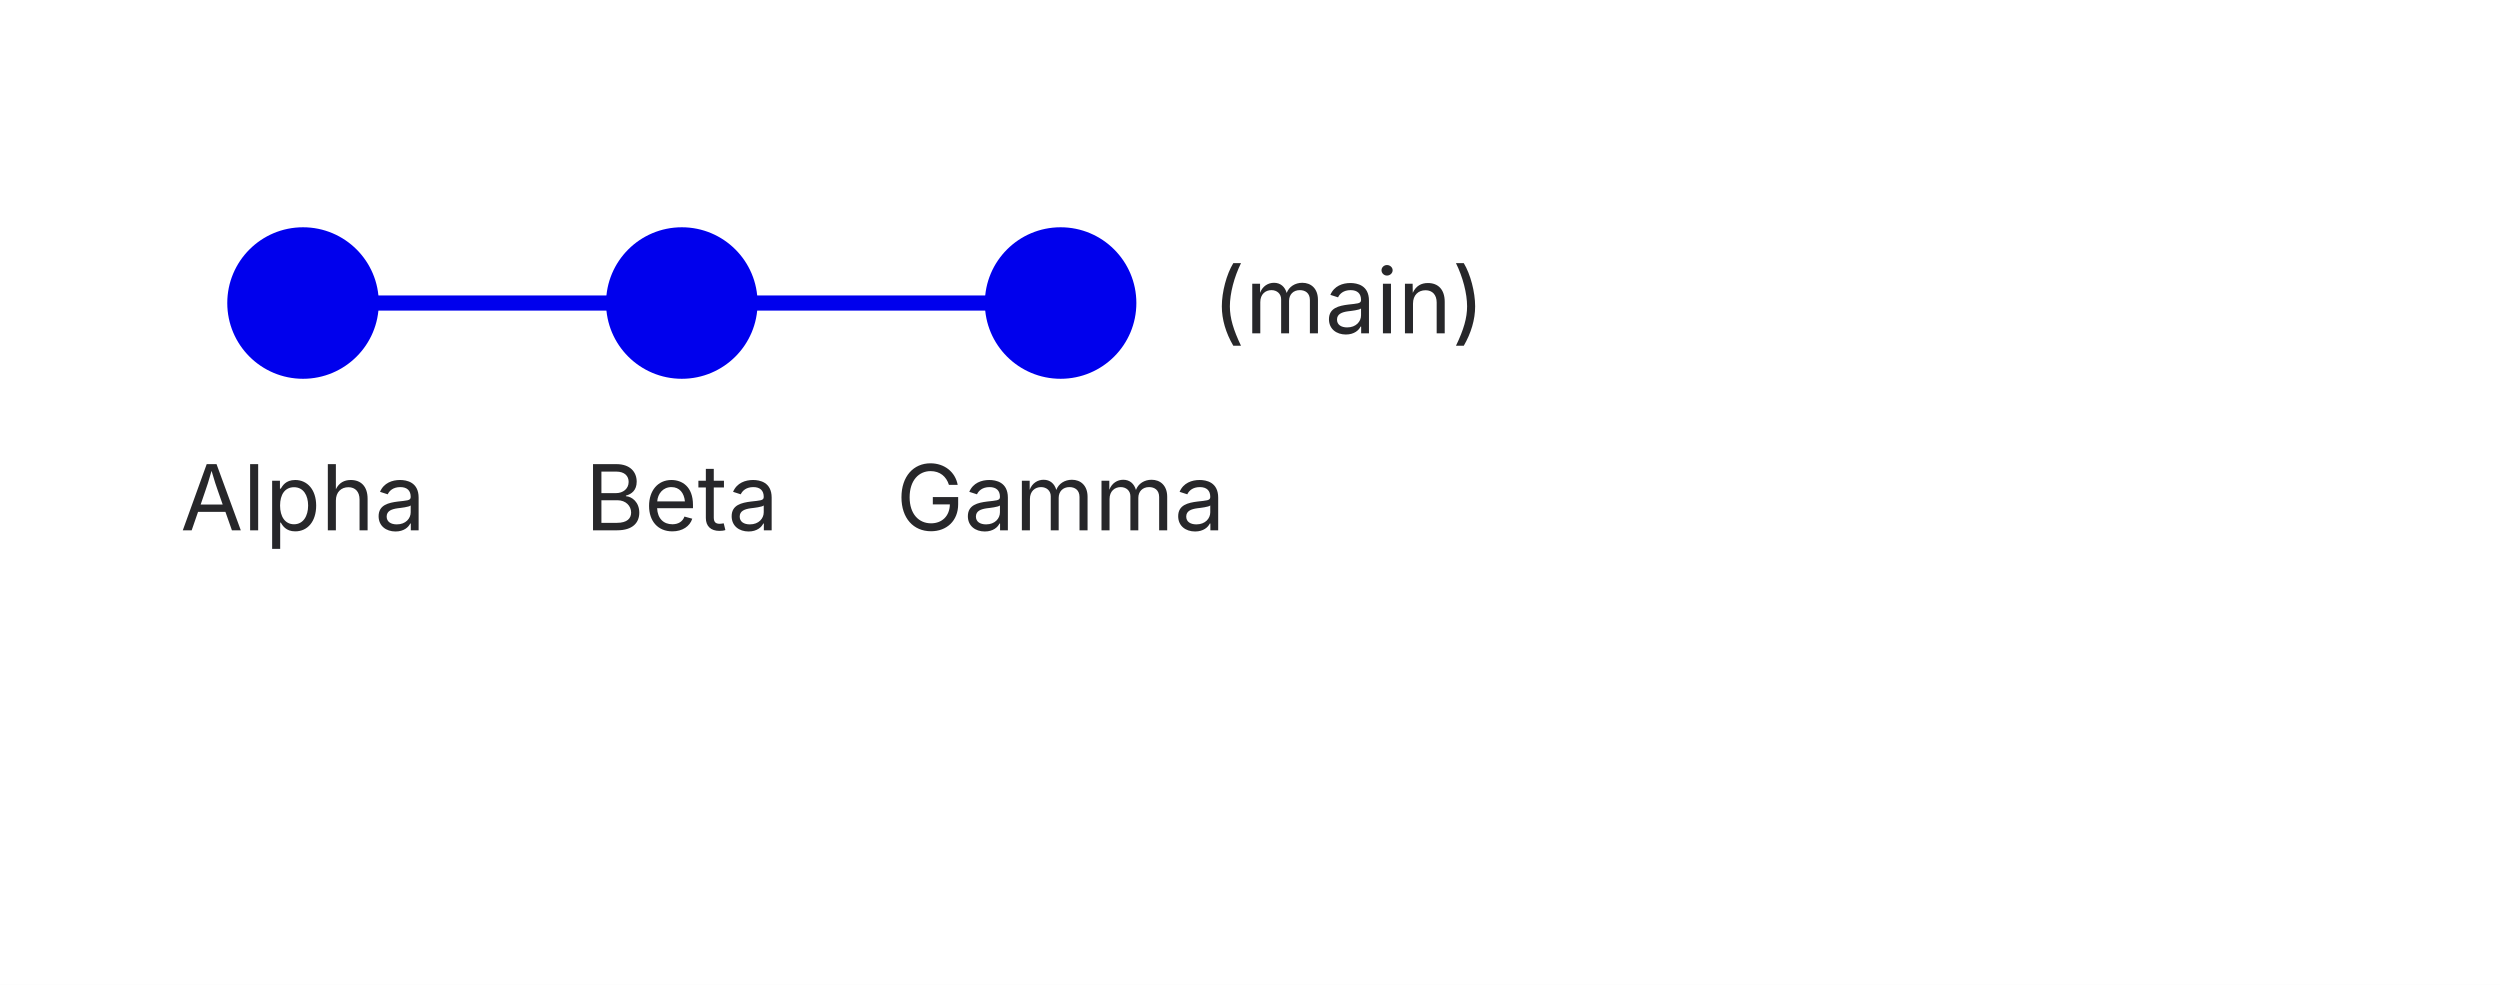
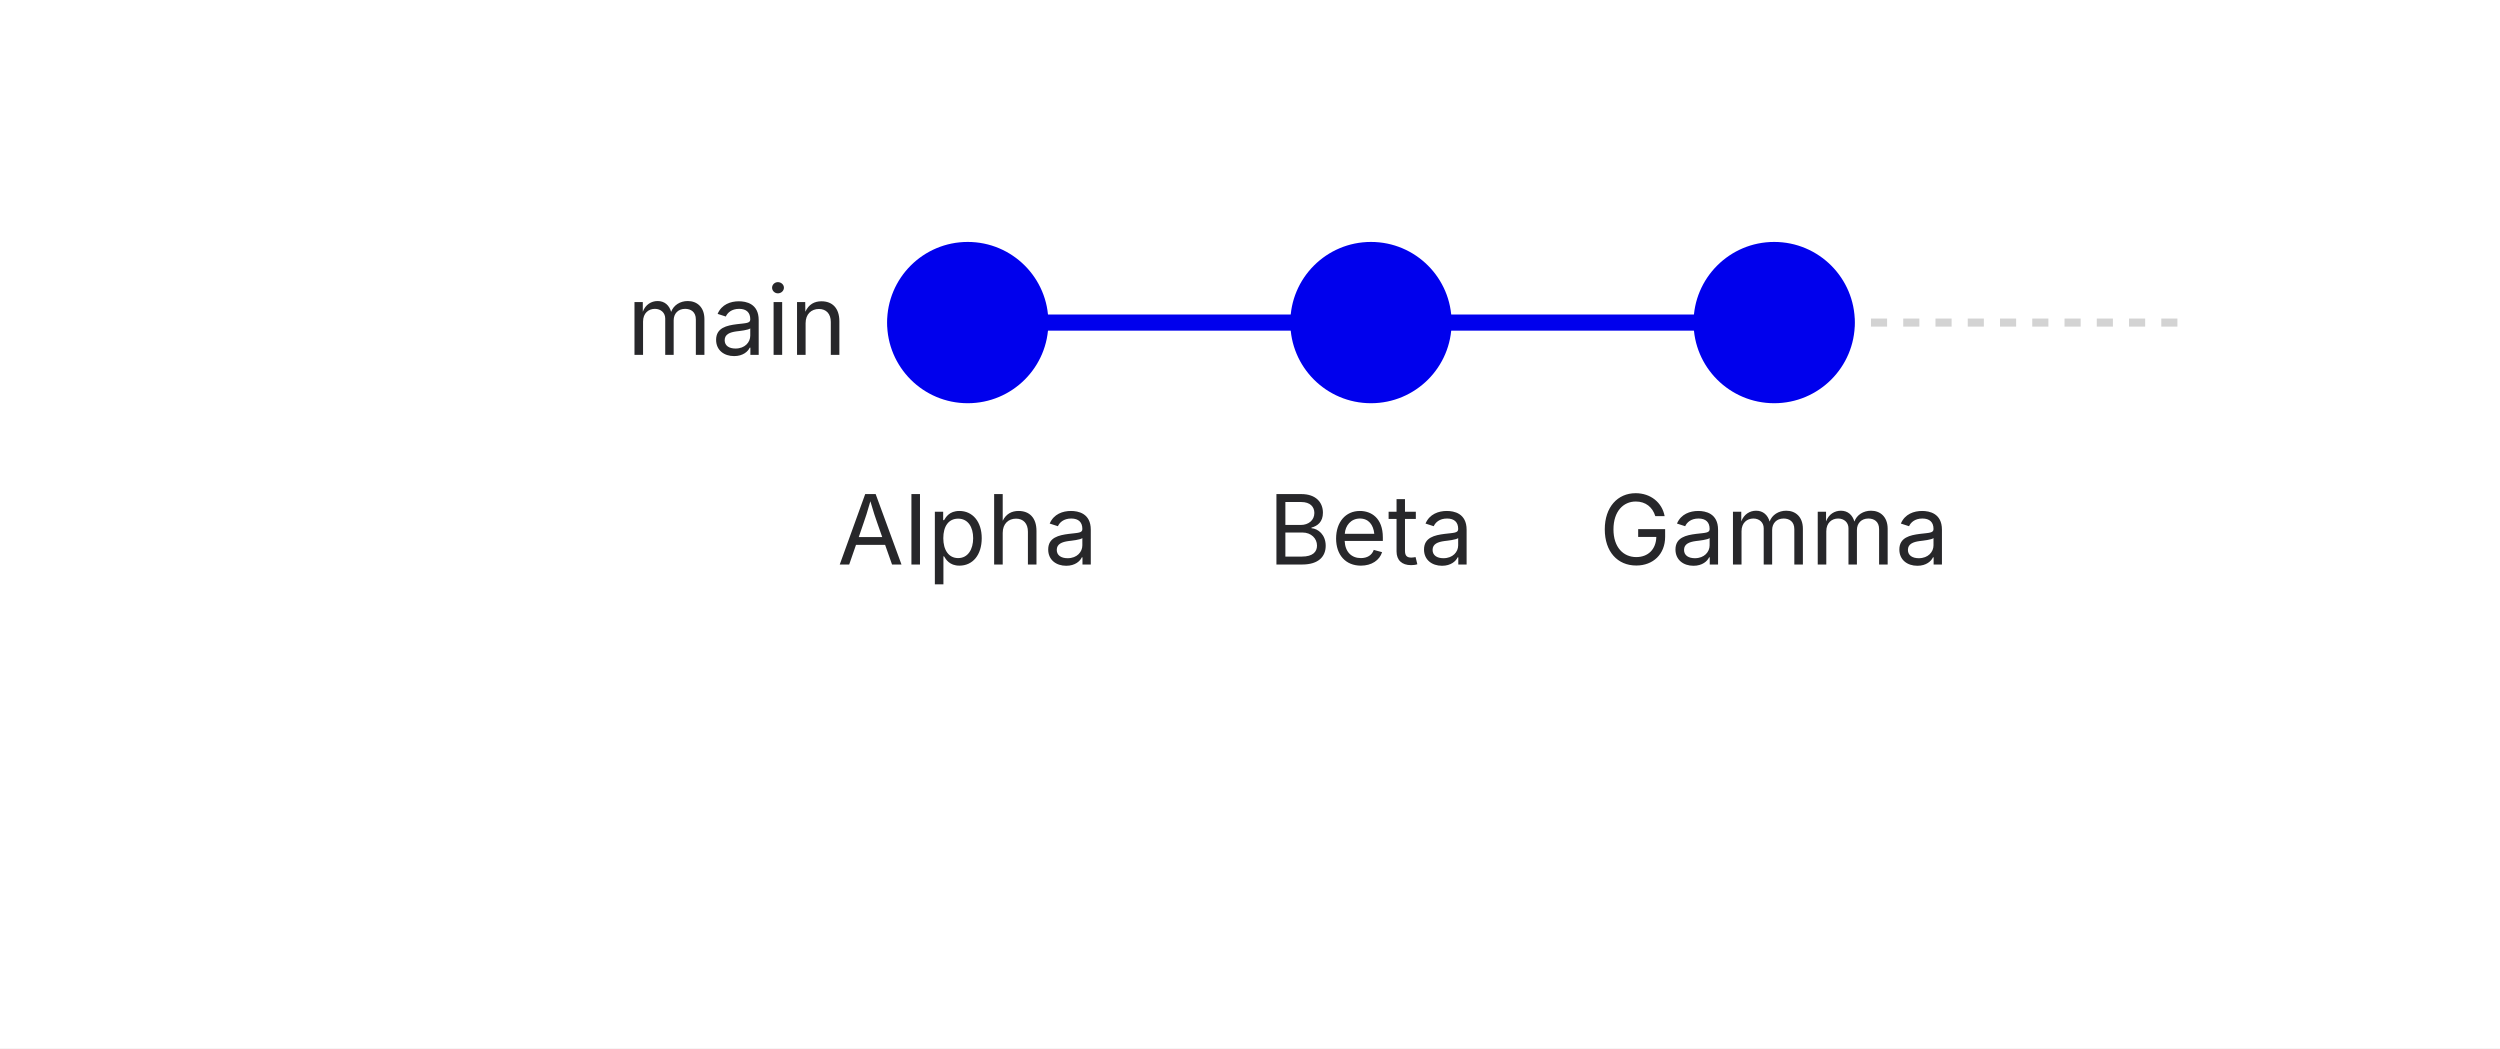
- <svg xmlns="http://www.w3.org/2000/svg" width="330" height="130" viewBox="0 0 330 130">
+ <svg xmlns="http://www.w3.org/2000/svg" width="310" height="130" viewBox="0 0 310 130">
  <style>
  .commit { fill: #FFFFFF; }
  .commit-text { font-family: 'Inter', sans-serif; font-size: 12px; fill: #27272A; text-anchor: middle; }
  .branch-text { font-family: 'Inter', sans-serif; font-size: 12px; fill: #27272A; }
  .tag-text { font-family: 'Inter', sans-serif; font-size: 10px; fill: #333; }
-   .tag-bg { fill: #FFFFDE; stroke: #333; stroke-width: 1; }
</style>
  <rect width="100%" height="100%" fill="#FFFFFF" />
-   <line x1="40" y1="40" x2="140" y2="40" stroke="#0000ED" stroke-width="2" />
-   <circle cx="40" cy="40" r="10" fill="#0000ED" stroke="#0000ED" stroke-width="0" />
-   <text x="40" y="70" class="commit-text">Alpha</text>
-   <circle cx="90" cy="40" r="10" fill="#0000ED" stroke="#0000ED" stroke-width="0" />
-   <text x="90" y="70" class="commit-text">Beta</text>
-   <circle cx="140" cy="40" r="10" fill="#0000ED" stroke="#0000ED" stroke-width="0" />
-   <text x="140" y="70" class="commit-text">Gamma</text>
-   <text x="160" y="44" class="branch-text">(main)</text>
+   <line x1="110" y1="40" x2="120" y2="40" stroke="lightgrey" stroke-width="1" stroke-dasharray="2" />
+   <line x1="120" y1="40" x2="220" y2="40" stroke="#0000ED" stroke-width="2" />
+   <line x1="220" y1="40" x2="270" y2="40" stroke="lightgrey" stroke-width="1" stroke-dasharray="2" />
+   <circle cx="120" cy="40" r="10" fill="#0000ED" stroke="#0000ED" stroke-width="0" />
+   <text x="120" y="70" class="commit-text">Alpha</text>
+   <circle cx="170" cy="40" r="10" fill="#0000ED" stroke="#0000ED" stroke-width="0" />
+   <text x="170" y="70" class="commit-text">Beta</text>
+   <circle cx="220" cy="40" r="10" fill="#0000ED" stroke="#0000ED" stroke-width="0" />
+   <text x="220" y="70" class="commit-text">Gamma</text>
+   <text x="105" y="44" class="branch-text" text-anchor="end" fill="#0000ED">main</text>
</svg>
